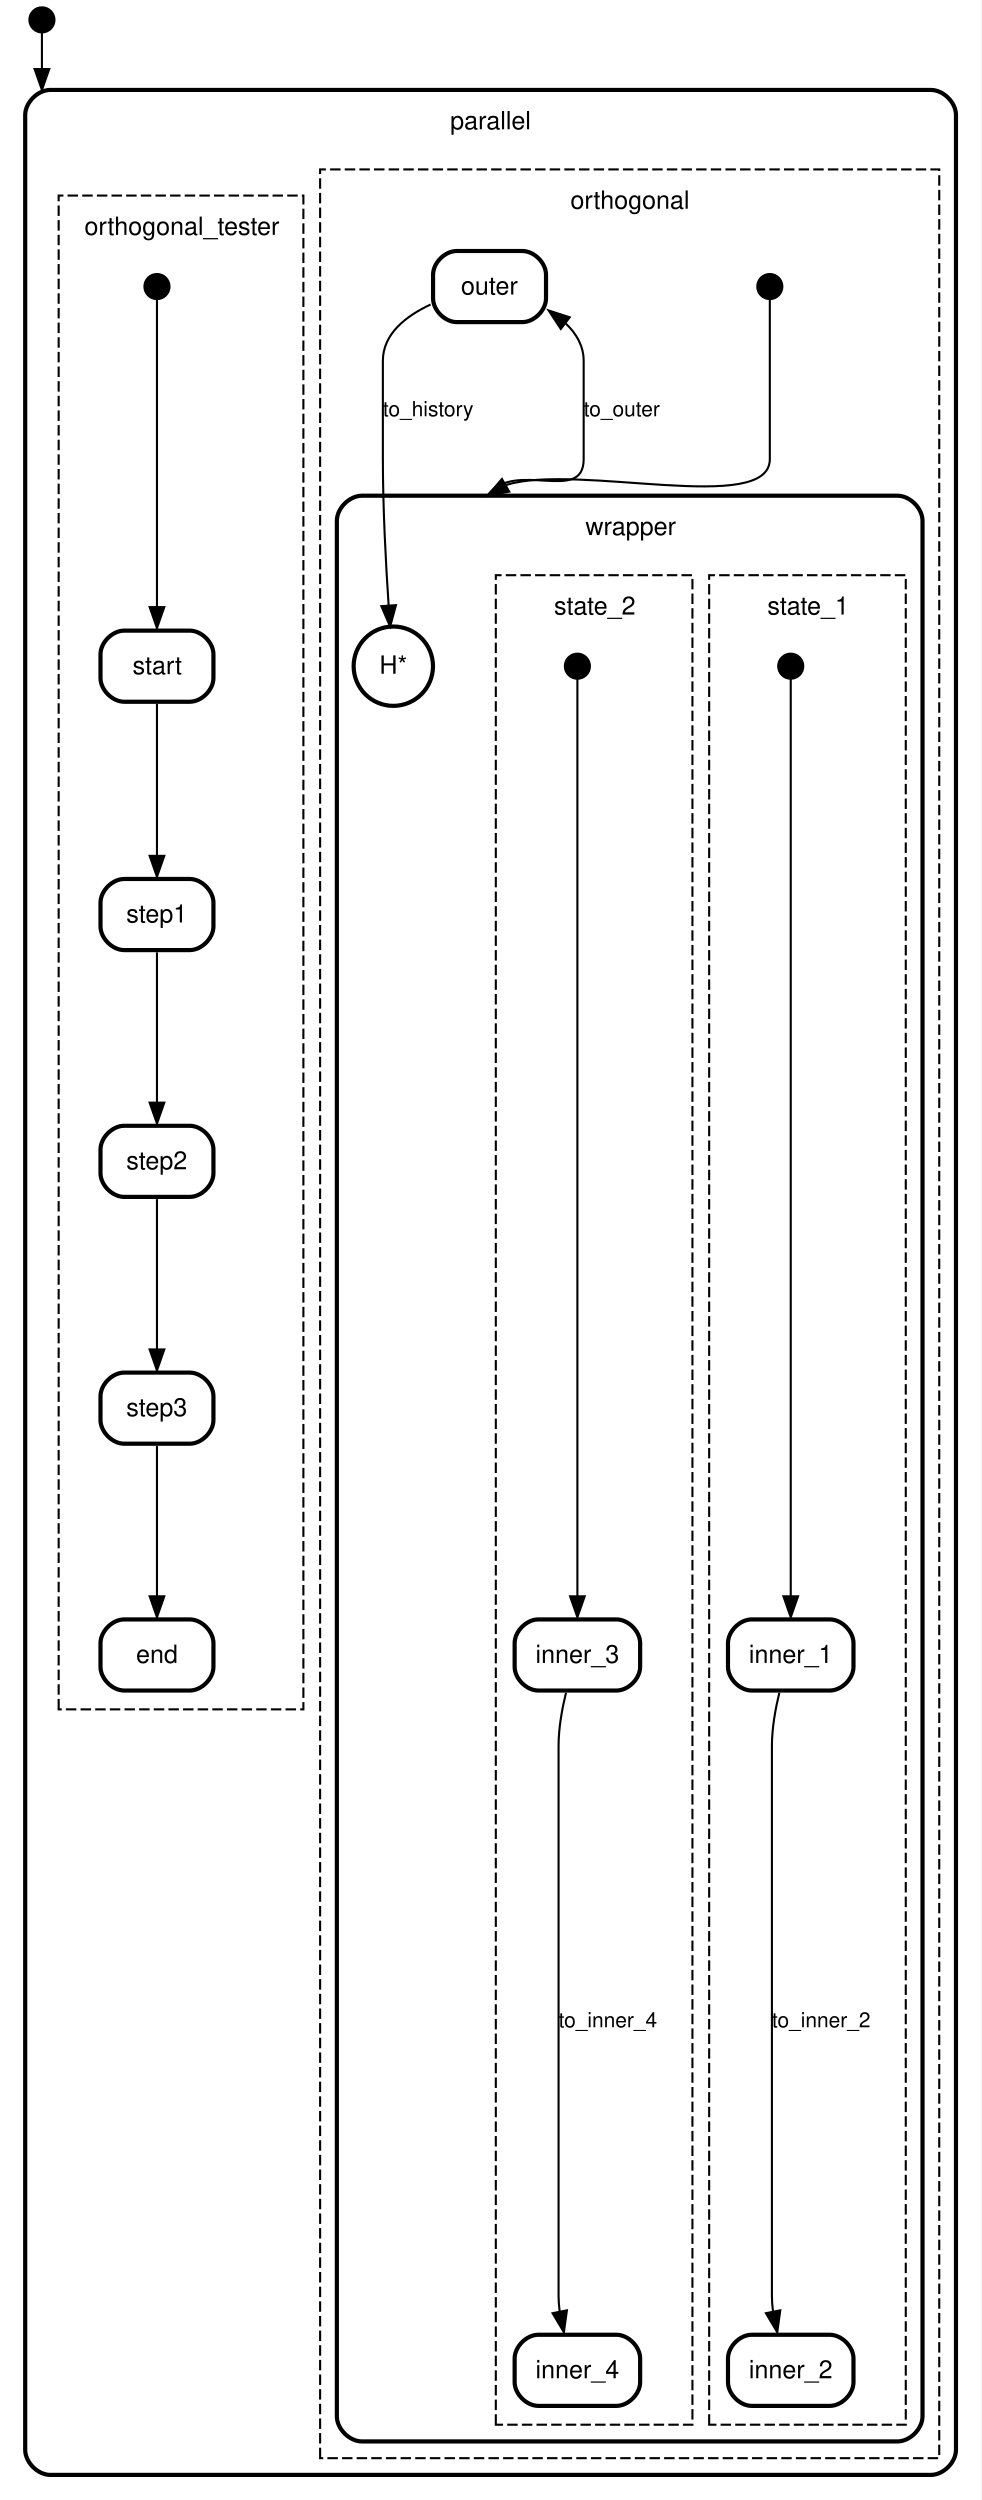
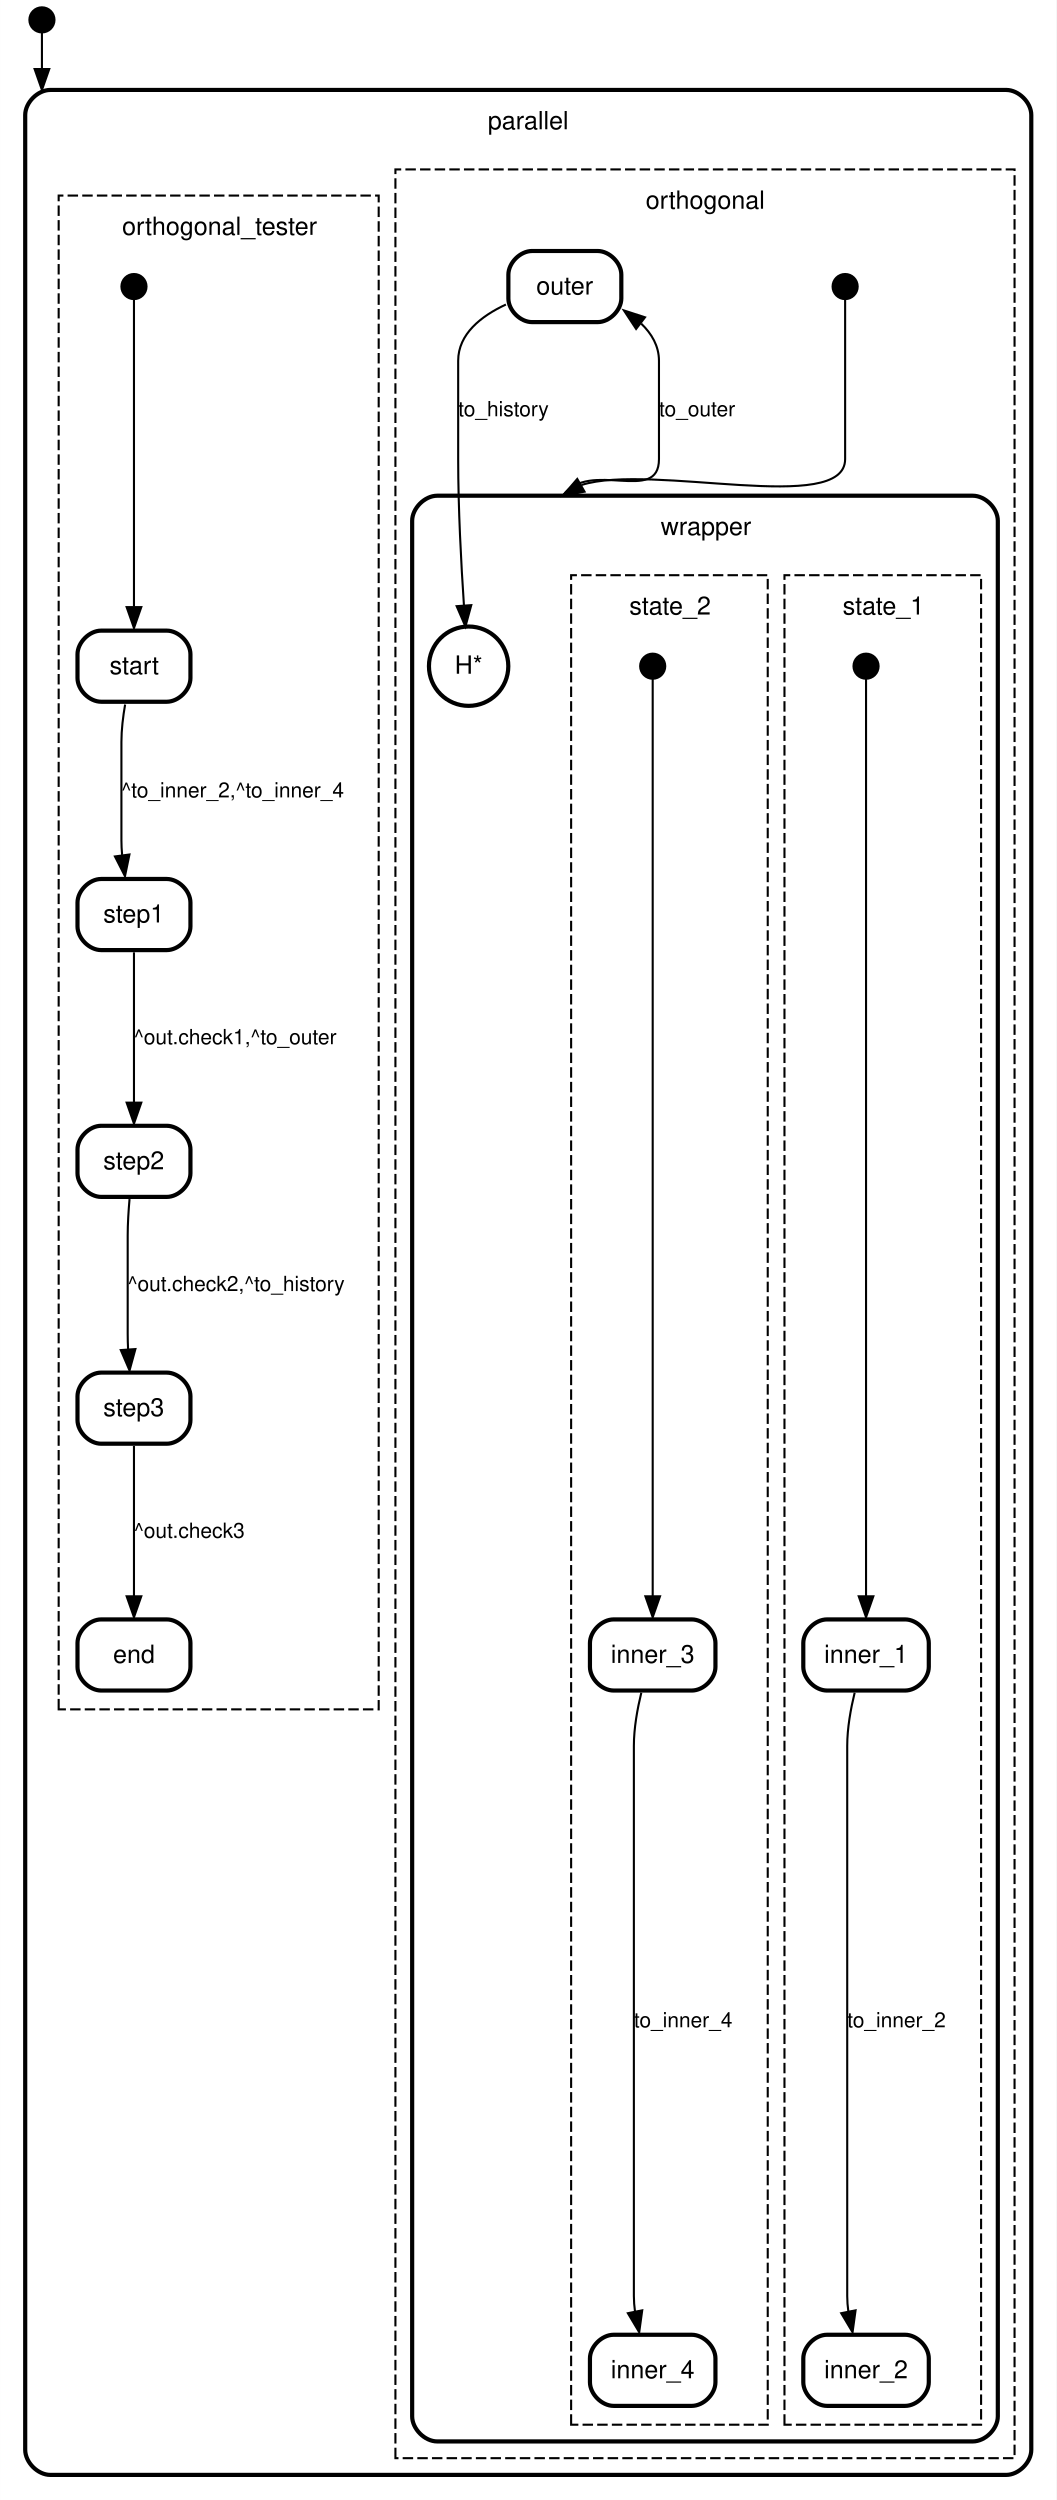
- <svg xmlns="http://www.w3.org/2000/svg" width="469pt" height="1195pt" viewBox="0.00 0.00 469.00 1195.23">
+ <svg xmlns="http://www.w3.org/2000/svg" width="505pt" height="1195pt" viewBox="0.00 0.00 505.00 1195.23">
  <g id="graph0" class="graph" transform="scale(1 1) rotate(0) translate(4 1191.233)">
-     <polygon fill="#ffffff" stroke="transparent" points="-4,4 -4,-1191.233 465,-1191.233 465,4 -4,4" />
+     <polygon fill="#ffffff" stroke="transparent" points="-4,4 -4,-1191.233 501,-1191.233 501,4 -4,4" />
    <g id="clust1" class="cluster">
-       <path fill="none" stroke="#000000" stroke-width="2" d="M20,-8C20,-8 441,-8 441,-8 447,-8 453,-14 453,-20 453,-20 453,-1136.233 453,-1136.233 453,-1142.233 447,-1148.233 441,-1148.233 441,-1148.233 20,-1148.233 20,-1148.233 14,-1148.233 8,-1142.233 8,-1136.233 8,-1136.233 8,-20 8,-20 8,-14 14,-8 20,-8" />
-       <text text-anchor="start" x="211.167" y="-1129.433" font-family="Helvetica,sans-Serif" font-size="12.00" fill="#000000">parallel</text>
+       <path fill="none" stroke="#000000" stroke-width="2" d="M20,-8C20,-8 477,-8 477,-8 483,-8 489,-14 489,-20 489,-20 489,-1136.233 489,-1136.233 489,-1142.233 483,-1148.233 477,-1148.233 477,-1148.233 20,-1148.233 20,-1148.233 14,-1148.233 8,-1142.233 8,-1136.233 8,-1136.233 8,-20 8,-20 8,-14 14,-8 20,-8" />
+       <text text-anchor="start" x="229.167" y="-1129.433" font-family="Helvetica,sans-Serif" font-size="12.00" fill="#000000">parallel</text>
    </g>
    <g id="clust2" class="cluster">
-       <polygon fill="none" stroke="#000000" stroke-dasharray="5,2" points="149,-16 149,-1110.233 445,-1110.233 445,-16 149,-16" />
-       <text text-anchor="start" x="268.656" y="-1091.433" font-family="Helvetica,sans-Serif" font-size="12.00" fill="#000000">orthogonal</text>
+       <polygon fill="none" stroke="#000000" stroke-dasharray="5,2" points="185,-16 185,-1110.233 481,-1110.233 481,-16 185,-16" />
+       <text text-anchor="start" x="304.656" y="-1091.433" font-family="Helvetica,sans-Serif" font-size="12.00" fill="#000000">orthogonal</text>
    </g>
    <g id="clust3" class="cluster">
-       <path fill="none" stroke="#000000" stroke-width="2" d="M169,-24C169,-24 425,-24 425,-24 431,-24 437,-30 437,-36 437,-36 437,-942.233 437,-942.233 437,-948.233 431,-954.233 425,-954.233 425,-954.233 169,-954.233 169,-954.233 163,-954.233 157,-948.233 157,-942.233 157,-942.233 157,-36 157,-36 157,-30 163,-24 169,-24" />
-       <text text-anchor="start" x="275.832" y="-935.433" font-family="Helvetica,sans-Serif" font-size="12.00" fill="#000000">wrapper</text>
+       <path fill="none" stroke="#000000" stroke-width="2" d="M205,-24C205,-24 461,-24 461,-24 467,-24 473,-30 473,-36 473,-36 473,-942.233 473,-942.233 473,-948.233 467,-954.233 461,-954.233 461,-954.233 205,-954.233 205,-954.233 199,-954.233 193,-948.233 193,-942.233 193,-942.233 193,-36 193,-36 193,-30 199,-24 205,-24" />
+       <text text-anchor="start" x="311.832" y="-935.433" font-family="Helvetica,sans-Serif" font-size="12.00" fill="#000000">wrapper</text>
    </g>
    <g id="clust4" class="cluster">
-       <polygon fill="none" stroke="#000000" stroke-dasharray="5,2" points="335,-32 335,-916.233 429,-916.233 429,-32 335,-32" />
-       <text text-anchor="start" x="362.824" y="-897.433" font-family="Helvetica,sans-Serif" font-size="12.00" fill="#000000">state_1</text>
+       <polygon fill="none" stroke="#000000" stroke-dasharray="5,2" points="371,-32 371,-916.233 465,-916.233 465,-32 371,-32" />
+       <text text-anchor="start" x="398.824" y="-897.433" font-family="Helvetica,sans-Serif" font-size="12.00" fill="#000000">state_1</text>
    </g>
    <g id="clust5" class="cluster">
-       <polygon fill="none" stroke="#000000" stroke-dasharray="5,2" points="233,-32 233,-916.233 327,-916.233 327,-32 233,-32" />
-       <text text-anchor="start" x="260.824" y="-897.433" font-family="Helvetica,sans-Serif" font-size="12.00" fill="#000000">state_2</text>
+       <polygon fill="none" stroke="#000000" stroke-dasharray="5,2" points="269,-32 269,-916.233 363,-916.233 363,-32 269,-32" />
+       <text text-anchor="start" x="296.824" y="-897.433" font-family="Helvetica,sans-Serif" font-size="12.00" fill="#000000">state_2</text>
    </g>
    <g id="clust6" class="cluster">
-       <polygon fill="none" stroke="#000000" stroke-dasharray="5,2" points="24,-374 24,-1097.733 141,-1097.733 141,-374 24,-374" />
-       <text text-anchor="start" x="36.318" y="-1078.933" font-family="Helvetica,sans-Serif" font-size="12.00" fill="#000000">orthogonal_tester</text>
+       <polygon fill="none" stroke="#000000" stroke-dasharray="5,2" points="24,-374 24,-1097.733 177,-1097.733 177,-374 24,-374" />
+       <text text-anchor="start" x="54.318" y="-1078.933" font-family="Helvetica,sans-Serif" font-size="12.00" fill="#000000">orthogonal_tester</text>
    </g>
    <g id="node1" class="node">
      <ellipse fill="#000000" stroke="#000000" stroke-width="2" cx="16" cy="-1181.733" rx="5.5" ry="5.5" />
    </g>
    <g id="edge1" class="edge">
      <path fill="none" stroke="#000000" d="M16,-1175.923C16,-1171.847 16,-1165.854 16,-1158.679" />
      <polygon fill="#000000" stroke="#000000" points="19.5,-1158.231 16,-1148.231 12.5,-1158.231 19.5,-1158.231" />
      <text text-anchor="middle" x="17.39" y="-1159.233" font-family="Helvetica,sans-Serif" font-size="10.00" fill="#000000"> </text>
    </g>
    <g id="node4" class="node">
-       <ellipse fill="#000000" stroke="#000000" stroke-width="2" cx="364" cy="-1054.233" rx="5.5" ry="5.5" />
+       <ellipse fill="#000000" stroke="#000000" stroke-width="2" cx="400" cy="-1054.233" rx="5.5" ry="5.5" />
    </g>
    <g id="edge2" class="edge">
-       <path fill="none" stroke="#000000" d="M364,-1048.699C364,-1041.715 364,-1029.333 364,-1018.733 364,-1018.733 364,-1018.733 364,-971.733 364,-944.554 271.593,-970.028 237.941,-959.363" />
-       <polygon fill="#000000" stroke="#000000" points="239.416,-956.174 229,-954.233 235.932,-962.245 239.416,-956.174" />
-       <text text-anchor="middle" x="365.389" y="-992.233" font-family="Helvetica,sans-Serif" font-size="10.00" fill="#000000"> </text>
+       <path fill="none" stroke="#000000" d="M400,-1048.699C400,-1041.715 400,-1029.333 400,-1018.733 400,-1018.733 400,-1018.733 400,-971.733 400,-944.554 307.593,-970.028 273.941,-959.363" />
+       <polygon fill="#000000" stroke="#000000" points="275.416,-956.174 265,-954.233 271.932,-962.245 275.416,-956.174" />
+       <text text-anchor="middle" x="401.389" y="-992.233" font-family="Helvetica,sans-Serif" font-size="10.00" fill="#000000"> </text>
    </g>
    <g id="node5" class="node">
-       <polygon fill="transparent" stroke="transparent" stroke-width="2" points="258,-1072.233 202,-1072.233 202,-1036.233 258,-1036.233 258,-1072.233" />
-       <text text-anchor="start" x="216.329" y="-1050.433" font-family="Helvetica,sans-Serif" font-size="12.00" fill="#000000">outer</text>
-       <path fill="none" stroke="#000000" stroke-width="2" d="M214.333,-1037.233C214.333,-1037.233 245.667,-1037.233 245.667,-1037.233 251.333,-1037.233 257,-1042.899 257,-1048.566 257,-1048.566 257,-1059.899 257,-1059.899 257,-1065.566 251.333,-1071.233 245.667,-1071.233 245.667,-1071.233 214.333,-1071.233 214.333,-1071.233 208.667,-1071.233 203,-1065.566 203,-1059.899 203,-1059.899 203,-1048.566 203,-1048.566 203,-1042.899 208.667,-1037.233 214.333,-1037.233" />
+       <polygon fill="transparent" stroke="transparent" stroke-width="2" points="294,-1072.233 238,-1072.233 238,-1036.233 294,-1036.233 294,-1072.233" />
+       <text text-anchor="start" x="252.329" y="-1050.433" font-family="Helvetica,sans-Serif" font-size="12.00" fill="#000000">outer</text>
+       <path fill="none" stroke="#000000" stroke-width="2" d="M250.333,-1037.233C250.333,-1037.233 281.667,-1037.233 281.667,-1037.233 287.333,-1037.233 293,-1042.899 293,-1048.566 293,-1048.566 293,-1059.899 293,-1059.899 293,-1065.566 287.333,-1071.233 281.667,-1071.233 281.667,-1071.233 250.333,-1071.233 250.333,-1071.233 244.667,-1071.233 239,-1065.566 239,-1059.899 239,-1059.899 239,-1048.566 239,-1048.566 239,-1042.899 244.667,-1037.233 250.333,-1037.233" />
    </g>
    <g id="node7" class="node">
-       <ellipse fill="transparent" stroke="#000000" stroke-width="2" cx="184" cy="-872.733" rx="18.968" ry="18.968" />
-       <text text-anchor="middle" x="184" y="-869.133" font-family="Helvetica,sans-Serif" font-size="12.00" fill="#000000">H*</text>
+       <ellipse fill="transparent" stroke="#000000" stroke-width="2" cx="220" cy="-872.733" rx="18.968" ry="18.968" />
+       <text text-anchor="middle" x="220" y="-869.133" font-family="Helvetica,sans-Serif" font-size="12.00" fill="#000000">H*</text>
    </g>
    <g id="edge8" class="edge">
-       <path fill="none" stroke="#000000" d="M201.815,-1045.644C190.02,-1040.144 179,-1031.571 179,-1018.733 179,-1018.733 179,-1018.733 179,-971.733 179,-948.21 180.425,-921.583 181.754,-901.872" />
-       <polygon fill="#000000" stroke="#000000" points="185.259,-901.919 182.473,-891.697 178.277,-901.426 185.259,-901.919" />
-       <text text-anchor="start" x="179" y="-992.233" font-family="Helvetica,sans-Serif" font-size="10.00" fill="#000000">to_history   </text>
+       <path fill="none" stroke="#000000" d="M237.815,-1045.644C226.02,-1040.144 215,-1031.571 215,-1018.733 215,-1018.733 215,-1018.733 215,-971.733 215,-948.21 216.425,-921.583 217.754,-901.872" />
+       <polygon fill="#000000" stroke="#000000" points="221.259,-901.919 218.473,-891.697 214.277,-901.426 221.259,-901.919" />
+       <text text-anchor="start" x="215" y="-992.233" font-family="Helvetica,sans-Serif" font-size="10.00" fill="#000000">to_history   </text>
    </g>
    <g id="edge7" class="edge">
-       <path fill="none" stroke="#000000" d="M229,-954.233C241.854,-971.931 275,-949.859 275,-971.733 275,-1018.733 275,-1018.733 275,-1018.733 275,-1025.82 271.517,-1031.711 266.49,-1036.523" />
-       <polygon fill="#000000" stroke="#000000" points="264.07,-1033.967 258.244,-1042.816 268.317,-1039.532 264.07,-1033.967" />
-       <text text-anchor="start" x="275" y="-992.233" font-family="Helvetica,sans-Serif" font-size="10.00" fill="#000000">to_outer   </text>
+       <path fill="none" stroke="#000000" d="M265,-954.233C277.854,-971.931 311,-949.859 311,-971.733 311,-1018.733 311,-1018.733 311,-1018.733 311,-1025.82 307.517,-1031.711 302.49,-1036.523" />
+       <polygon fill="#000000" stroke="#000000" points="300.07,-1033.967 294.244,-1042.816 304.317,-1039.532 300.07,-1033.967" />
+       <text text-anchor="start" x="311" y="-992.233" font-family="Helvetica,sans-Serif" font-size="10.00" fill="#000000">to_outer   </text>
    </g>
    <g id="node9" class="node">
-       <ellipse fill="#000000" stroke="#000000" stroke-width="2" cx="374" cy="-872.733" rx="5.5" ry="5.5" />
+       <ellipse fill="#000000" stroke="#000000" stroke-width="2" cx="410" cy="-872.733" rx="5.5" ry="5.5" />
    </g>
    <g id="node10" class="node">
-       <polygon fill="transparent" stroke="transparent" stroke-width="2" points="405,-418 343,-418 343,-382 405,-382 405,-418" />
-       <text text-anchor="start" x="353.994" y="-396.2" font-family="Helvetica,sans-Serif" font-size="12.00" fill="#000000">inner_1</text>
-       <path fill="none" stroke="#000000" stroke-width="2" d="M355.333,-383C355.333,-383 392.667,-383 392.667,-383 398.333,-383 404,-388.667 404,-394.333 404,-394.333 404,-405.667 404,-405.667 404,-411.333 398.333,-417 392.667,-417 392.667,-417 355.333,-417 355.333,-417 349.667,-417 344,-411.333 344,-405.667 344,-405.667 344,-394.333 344,-394.333 344,-388.667 349.667,-383 355.333,-383" />
+       <polygon fill="transparent" stroke="transparent" stroke-width="2" points="441,-418 379,-418 379,-382 441,-382 441,-418" />
+       <text text-anchor="start" x="389.994" y="-396.2" font-family="Helvetica,sans-Serif" font-size="12.00" fill="#000000">inner_1</text>
+       <path fill="none" stroke="#000000" stroke-width="2" d="M391.333,-383C391.333,-383 428.667,-383 428.667,-383 434.333,-383 440,-388.667 440,-394.333 440,-394.333 440,-405.667 440,-405.667 440,-411.333 434.333,-417 428.667,-417 428.667,-417 391.333,-417 391.333,-417 385.667,-417 380,-411.333 380,-405.667 380,-405.667 380,-394.333 380,-394.333 380,-388.667 385.667,-383 391.333,-383" />
    </g>
    <g id="edge3" class="edge">
-       <path fill="none" stroke="#000000" d="M374,-867.084C374,-859.956 374,-847.319 374,-836.5 374,-836.5 374,-836.5 374,-435.5 374,-433.108 374,-430.625 374,-428.134" />
-       <polygon fill="#000000" stroke="#000000" points="377.5,-428.06 374,-418.06 370.5,-428.06 377.5,-428.06" />
-       <text text-anchor="middle" x="375.389" y="-633" font-family="Helvetica,sans-Serif" font-size="10.00" fill="#000000"> </text>
+       <path fill="none" stroke="#000000" d="M410,-867.084C410,-859.956 410,-847.319 410,-836.5 410,-836.5 410,-836.5 410,-435.5 410,-433.108 410,-430.625 410,-428.134" />
+       <polygon fill="#000000" stroke="#000000" points="413.5,-428.06 410,-418.06 406.5,-428.06 413.5,-428.06" />
+       <text text-anchor="middle" x="411.389" y="-633" font-family="Helvetica,sans-Serif" font-size="10.00" fill="#000000"> </text>
    </g>
    <g id="node11" class="node">
-       <polygon fill="transparent" stroke="transparent" stroke-width="2" points="405,-76 343,-76 343,-40 405,-40 405,-76" />
-       <text text-anchor="start" x="353.994" y="-54.2" font-family="Helvetica,sans-Serif" font-size="12.00" fill="#000000">inner_2</text>
-       <path fill="none" stroke="#000000" stroke-width="2" d="M355.333,-41C355.333,-41 392.667,-41 392.667,-41 398.333,-41 404,-46.667 404,-52.333 404,-52.333 404,-63.667 404,-63.667 404,-69.333 398.333,-75 392.667,-75 392.667,-75 355.333,-75 355.333,-75 349.667,-75 344,-69.333 344,-63.667 344,-63.667 344,-52.333 344,-52.333 344,-46.667 349.667,-41 355.333,-41" />
+       <polygon fill="transparent" stroke="transparent" stroke-width="2" points="441,-76 379,-76 379,-40 441,-40 441,-76" />
+       <text text-anchor="start" x="389.994" y="-54.2" font-family="Helvetica,sans-Serif" font-size="12.00" fill="#000000">inner_2</text>
+       <path fill="none" stroke="#000000" stroke-width="2" d="M391.333,-41C391.333,-41 428.667,-41 428.667,-41 434.333,-41 440,-46.667 440,-52.333 440,-52.333 440,-63.667 440,-63.667 440,-69.333 434.333,-75 428.667,-75 428.667,-75 391.333,-75 391.333,-75 385.667,-75 380,-69.333 380,-63.667 380,-63.667 380,-52.333 380,-52.333 380,-46.667 385.667,-41 391.333,-41" />
    </g>
    <g id="edge4" class="edge">
-       <path fill="none" stroke="#000000" d="M368.557,-381.97C366.662,-374.208 365,-364.983 365,-356.5 365,-356.5 365,-356.5 365,-93.5 365,-91.086 365.198,-88.607 365.535,-86.135" />
-       <polygon fill="#000000" stroke="#000000" points="368.992,-86.701 367.555,-76.204 362.132,-85.306 368.992,-86.701" />
-       <text text-anchor="start" x="365" y="-222" font-family="Helvetica,sans-Serif" font-size="10.00" fill="#000000">to_inner_2   </text>
+       <path fill="none" stroke="#000000" d="M404.557,-381.97C402.662,-374.208 401,-364.983 401,-356.5 401,-356.5 401,-356.5 401,-93.5 401,-91.086 401.198,-88.607 401.535,-86.135" />
+       <polygon fill="#000000" stroke="#000000" points="404.992,-86.701 403.555,-76.204 398.132,-85.306 404.992,-86.701" />
+       <text text-anchor="start" x="401" y="-222" font-family="Helvetica,sans-Serif" font-size="10.00" fill="#000000">to_inner_2   </text>
    </g>
    <g id="node13" class="node">
-       <ellipse fill="#000000" stroke="#000000" stroke-width="2" cx="272" cy="-872.733" rx="5.5" ry="5.5" />
+       <ellipse fill="#000000" stroke="#000000" stroke-width="2" cx="308" cy="-872.733" rx="5.5" ry="5.5" />
    </g>
    <g id="node14" class="node">
-       <polygon fill="transparent" stroke="transparent" stroke-width="2" points="303,-418 241,-418 241,-382 303,-382 303,-418" />
-       <text text-anchor="start" x="251.994" y="-396.2" font-family="Helvetica,sans-Serif" font-size="12.00" fill="#000000">inner_3</text>
-       <path fill="none" stroke="#000000" stroke-width="2" d="M253.333,-383C253.333,-383 290.667,-383 290.667,-383 296.333,-383 302,-388.667 302,-394.333 302,-394.333 302,-405.667 302,-405.667 302,-411.333 296.333,-417 290.667,-417 290.667,-417 253.333,-417 253.333,-417 247.667,-417 242,-411.333 242,-405.667 242,-405.667 242,-394.333 242,-394.333 242,-388.667 247.667,-383 253.333,-383" />
+       <polygon fill="transparent" stroke="transparent" stroke-width="2" points="339,-418 277,-418 277,-382 339,-382 339,-418" />
+       <text text-anchor="start" x="287.994" y="-396.2" font-family="Helvetica,sans-Serif" font-size="12.00" fill="#000000">inner_3</text>
+       <path fill="none" stroke="#000000" stroke-width="2" d="M289.333,-383C289.333,-383 326.667,-383 326.667,-383 332.333,-383 338,-388.667 338,-394.333 338,-394.333 338,-405.667 338,-405.667 338,-411.333 332.333,-417 326.667,-417 326.667,-417 289.333,-417 289.333,-417 283.667,-417 278,-411.333 278,-405.667 278,-405.667 278,-394.333 278,-394.333 278,-388.667 283.667,-383 289.333,-383" />
    </g>
    <g id="edge5" class="edge">
-       <path fill="none" stroke="#000000" d="M272,-867.084C272,-859.956 272,-847.319 272,-836.5 272,-836.5 272,-836.5 272,-435.5 272,-433.108 272,-430.625 272,-428.134" />
-       <polygon fill="#000000" stroke="#000000" points="275.5,-428.06 272,-418.06 268.5,-428.06 275.5,-428.06" />
-       <text text-anchor="middle" x="273.389" y="-633" font-family="Helvetica,sans-Serif" font-size="10.00" fill="#000000"> </text>
+       <path fill="none" stroke="#000000" d="M308,-867.084C308,-859.956 308,-847.319 308,-836.5 308,-836.5 308,-836.5 308,-435.5 308,-433.108 308,-430.625 308,-428.134" />
+       <polygon fill="#000000" stroke="#000000" points="311.5,-428.06 308,-418.06 304.5,-428.06 311.5,-428.06" />
+       <text text-anchor="middle" x="309.389" y="-633" font-family="Helvetica,sans-Serif" font-size="10.00" fill="#000000"> </text>
    </g>
    <g id="node15" class="node">
-       <polygon fill="transparent" stroke="transparent" stroke-width="2" points="303,-76 241,-76 241,-40 303,-40 303,-76" />
-       <text text-anchor="start" x="251.994" y="-54.2" font-family="Helvetica,sans-Serif" font-size="12.00" fill="#000000">inner_4</text>
-       <path fill="none" stroke="#000000" stroke-width="2" d="M253.333,-41C253.333,-41 290.667,-41 290.667,-41 296.333,-41 302,-46.667 302,-52.333 302,-52.333 302,-63.667 302,-63.667 302,-69.333 296.333,-75 290.667,-75 290.667,-75 253.333,-75 253.333,-75 247.667,-75 242,-69.333 242,-63.667 242,-63.667 242,-52.333 242,-52.333 242,-46.667 247.667,-41 253.333,-41" />
+       <polygon fill="transparent" stroke="transparent" stroke-width="2" points="339,-76 277,-76 277,-40 339,-40 339,-76" />
+       <text text-anchor="start" x="287.994" y="-54.2" font-family="Helvetica,sans-Serif" font-size="12.00" fill="#000000">inner_4</text>
+       <path fill="none" stroke="#000000" stroke-width="2" d="M289.333,-41C289.333,-41 326.667,-41 326.667,-41 332.333,-41 338,-46.667 338,-52.333 338,-52.333 338,-63.667 338,-63.667 338,-69.333 332.333,-75 326.667,-75 326.667,-75 289.333,-75 289.333,-75 283.667,-75 278,-69.333 278,-63.667 278,-63.667 278,-52.333 278,-52.333 278,-46.667 283.667,-41 289.333,-41" />
    </g>
    <g id="edge6" class="edge">
-       <path fill="none" stroke="#000000" d="M266.557,-381.97C264.662,-374.208 263,-364.983 263,-356.5 263,-356.5 263,-356.5 263,-93.5 263,-91.086 263.198,-88.607 263.535,-86.135" />
-       <polygon fill="#000000" stroke="#000000" points="266.992,-86.701 265.555,-76.204 260.132,-85.306 266.992,-86.701" />
-       <text text-anchor="start" x="263" y="-222" font-family="Helvetica,sans-Serif" font-size="10.00" fill="#000000">to_inner_4   </text>
+       <path fill="none" stroke="#000000" d="M302.557,-381.97C300.662,-374.208 299,-364.983 299,-356.5 299,-356.5 299,-356.5 299,-93.5 299,-91.086 299.198,-88.607 299.535,-86.135" />
+       <polygon fill="#000000" stroke="#000000" points="302.992,-86.701 301.555,-76.204 296.132,-85.306 302.992,-86.701" />
+       <text text-anchor="start" x="299" y="-222" font-family="Helvetica,sans-Serif" font-size="10.00" fill="#000000">to_inner_4   </text>
    </g>
    <g id="node17" class="node">
-       <ellipse fill="#000000" stroke="#000000" stroke-width="2" cx="71" cy="-1054.233" rx="5.5" ry="5.5" />
+       <ellipse fill="#000000" stroke="#000000" stroke-width="2" cx="60" cy="-1054.233" rx="5.5" ry="5.5" />
    </g>
    <g id="node18" class="node">
-       <polygon fill="transparent" stroke="transparent" stroke-width="2" points="99,-890.733 43,-890.733 43,-854.733 99,-854.733 99,-890.733" />
-       <text text-anchor="start" x="59.332" y="-868.933" font-family="Helvetica,sans-Serif" font-size="12.00" fill="#000000">start</text>
-       <path fill="none" stroke="#000000" stroke-width="2" d="M55.333,-855.733C55.333,-855.733 86.667,-855.733 86.667,-855.733 92.333,-855.733 98,-861.399 98,-867.066 98,-867.066 98,-878.399 98,-878.399 98,-884.066 92.333,-889.733 86.667,-889.733 86.667,-889.733 55.333,-889.733 55.333,-889.733 49.667,-889.733 44,-884.066 44,-878.399 44,-878.399 44,-867.066 44,-867.066 44,-861.399 49.667,-855.733 55.333,-855.733" />
+       <polygon fill="transparent" stroke="transparent" stroke-width="2" points="88,-890.733 32,-890.733 32,-854.733 88,-854.733 88,-890.733" />
+       <text text-anchor="start" x="48.332" y="-868.933" font-family="Helvetica,sans-Serif" font-size="12.00" fill="#000000">start</text>
+       <path fill="none" stroke="#000000" stroke-width="2" d="M44.333,-855.733C44.333,-855.733 75.667,-855.733 75.667,-855.733 81.333,-855.733 87,-861.399 87,-867.066 87,-867.066 87,-878.399 87,-878.399 87,-884.066 81.333,-889.733 75.667,-889.733 75.667,-889.733 44.333,-889.733 44.333,-889.733 38.667,-889.733 33,-884.066 33,-878.399 33,-878.399 33,-867.066 33,-867.066 33,-861.399 38.667,-855.733 44.333,-855.733" />
    </g>
    <g id="edge9" class="edge">
-       <path fill="none" stroke="#000000" d="M71,-1048.699C71,-1041.715 71,-1029.333 71,-1018.733 71,-1018.733 71,-1018.733 71,-971.733 71,-947.95 71,-920.952 71,-901.165" />
-       <polygon fill="#000000" stroke="#000000" points="74.5,-900.979 71,-890.979 67.5,-900.979 74.5,-900.979" />
-       <text text-anchor="middle" x="72.389" y="-992.233" font-family="Helvetica,sans-Serif" font-size="10.00" fill="#000000"> </text>
+       <path fill="none" stroke="#000000" d="M60,-1048.699C60,-1041.715 60,-1029.333 60,-1018.733 60,-1018.733 60,-1018.733 60,-971.733 60,-947.95 60,-920.952 60,-901.165" />
+       <polygon fill="#000000" stroke="#000000" points="63.5,-900.979 60,-890.979 56.5,-900.979 63.5,-900.979" />
+       <text text-anchor="middle" x="61.389" y="-992.233" font-family="Helvetica,sans-Serif" font-size="10.00" fill="#000000"> </text>
    </g>
    <g id="node19" class="node">
-       <polygon fill="transparent" stroke="transparent" stroke-width="2" points="99,-772 43,-772 43,-736 99,-736 99,-772" />
-       <text text-anchor="start" x="56.326" y="-750.2" font-family="Helvetica,sans-Serif" font-size="12.00" fill="#000000">step1</text>
-       <path fill="none" stroke="#000000" stroke-width="2" d="M55.333,-737C55.333,-737 86.667,-737 86.667,-737 92.333,-737 98,-742.667 98,-748.333 98,-748.333 98,-759.667 98,-759.667 98,-765.333 92.333,-771 86.667,-771 86.667,-771 55.333,-771 55.333,-771 49.667,-771 44,-765.333 44,-759.667 44,-759.667 44,-748.333 44,-748.333 44,-742.667 49.667,-737 55.333,-737" />
+       <polygon fill="transparent" stroke="transparent" stroke-width="2" points="88,-772 32,-772 32,-736 88,-736 88,-772" />
+       <text text-anchor="start" x="45.326" y="-750.2" font-family="Helvetica,sans-Serif" font-size="12.00" fill="#000000">step1</text>
+       <path fill="none" stroke="#000000" stroke-width="2" d="M44.333,-737C44.333,-737 75.667,-737 75.667,-737 81.333,-737 87,-742.667 87,-748.333 87,-748.333 87,-759.667 87,-759.667 87,-765.333 81.333,-771 75.667,-771 75.667,-771 44.333,-771 44.333,-771 38.667,-771 33,-765.333 33,-759.667 33,-759.667 33,-748.333 33,-748.333 33,-742.667 38.667,-737 44.333,-737" />
    </g>
    <g id="edge10" class="edge">
-       <path fill="none" stroke="#000000" d="M71,-854.672C71,-848.869 71,-842.413 71,-836.5 71,-836.5 71,-836.5 71,-789.5 71,-787.108 71,-784.625 71,-782.134" />
-       <polygon fill="#000000" stroke="#000000" points="74.5,-782.06 71,-772.06 67.5,-782.06 74.5,-782.06" />
-       <text text-anchor="middle" x="72.389" y="-810" font-family="Helvetica,sans-Serif" font-size="10.00" fill="#000000"> </text>
+       <path fill="none" stroke="#000000" d="M55.768,-854.397C54.775,-848.695 54,-842.366 54,-836.5 54,-836.5 54,-836.5 54,-789.5 54,-787.215 54.122,-784.858 54.332,-782.497" />
+       <polygon fill="#000000" stroke="#000000" points="57.836,-782.704 55.703,-772.326 50.899,-781.769 57.836,-782.704" />
+       <text text-anchor="start" x="54" y="-810" font-family="Helvetica,sans-Serif" font-size="10.00" fill="#000000">^to_inner_2,^to_inner_4   </text>
    </g>
    <g id="node20" class="node">
-       <polygon fill="transparent" stroke="transparent" stroke-width="2" points="99,-654 43,-654 43,-618 99,-618 99,-654" />
-       <text text-anchor="start" x="56.326" y="-632.2" font-family="Helvetica,sans-Serif" font-size="12.00" fill="#000000">step2</text>
-       <path fill="none" stroke="#000000" stroke-width="2" d="M55.333,-619C55.333,-619 86.667,-619 86.667,-619 92.333,-619 98,-624.667 98,-630.333 98,-630.333 98,-641.667 98,-641.667 98,-647.333 92.333,-653 86.667,-653 86.667,-653 55.333,-653 55.333,-653 49.667,-653 44,-647.333 44,-641.667 44,-641.667 44,-630.333 44,-630.333 44,-624.667 49.667,-619 55.333,-619" />
+       <polygon fill="transparent" stroke="transparent" stroke-width="2" points="88,-654 32,-654 32,-618 88,-618 88,-654" />
+       <text text-anchor="start" x="45.326" y="-632.2" font-family="Helvetica,sans-Serif" font-size="12.00" fill="#000000">step2</text>
+       <path fill="none" stroke="#000000" stroke-width="2" d="M44.333,-619C44.333,-619 75.667,-619 75.667,-619 81.333,-619 87,-624.667 87,-630.333 87,-630.333 87,-641.667 87,-641.667 87,-647.333 81.333,-653 75.667,-653 75.667,-653 44.333,-653 44.333,-653 38.667,-653 33,-647.333 33,-641.667 33,-641.667 33,-630.333 33,-630.333 33,-624.667 38.667,-619 44.333,-619" />
    </g>
    <g id="edge11" class="edge">
-       <path fill="none" stroke="#000000" d="M71,-735.94C71,-730.35 71,-724.17 71,-718.5 71,-718.5 71,-718.5 71,-671.5 71,-669.108 71,-666.625 71,-664.134" />
-       <polygon fill="#000000" stroke="#000000" points="74.5,-664.06 71,-654.06 67.5,-664.06 74.5,-664.06" />
-       <text text-anchor="middle" x="72.389" y="-692" font-family="Helvetica,sans-Serif" font-size="10.00" fill="#000000"> </text>
+       <path fill="none" stroke="#000000" d="M60,-735.94C60,-730.35 60,-724.17 60,-718.5 60,-718.5 60,-718.5 60,-671.5 60,-669.108 60,-666.625 60,-664.134" />
+       <polygon fill="#000000" stroke="#000000" points="63.5,-664.06 60,-654.06 56.5,-664.06 63.5,-664.06" />
+       <text text-anchor="start" x="60" y="-692" font-family="Helvetica,sans-Serif" font-size="10.00" fill="#000000">^out.check1,^to_outer   </text>
    </g>
    <g id="node21" class="node">
-       <polygon fill="transparent" stroke="transparent" stroke-width="2" points="99,-536 43,-536 43,-500 99,-500 99,-536" />
-       <text text-anchor="start" x="56.326" y="-514.2" font-family="Helvetica,sans-Serif" font-size="12.00" fill="#000000">step3</text>
-       <path fill="none" stroke="#000000" stroke-width="2" d="M55.333,-501C55.333,-501 86.667,-501 86.667,-501 92.333,-501 98,-506.667 98,-512.333 98,-512.333 98,-523.667 98,-523.667 98,-529.333 92.333,-535 86.667,-535 86.667,-535 55.333,-535 55.333,-535 49.667,-535 44,-529.333 44,-523.667 44,-523.667 44,-512.333 44,-512.333 44,-506.667 49.667,-501 55.333,-501" />
+       <polygon fill="transparent" stroke="transparent" stroke-width="2" points="88,-536 32,-536 32,-500 88,-500 88,-536" />
+       <text text-anchor="start" x="45.326" y="-514.2" font-family="Helvetica,sans-Serif" font-size="12.00" fill="#000000">step3</text>
+       <path fill="none" stroke="#000000" stroke-width="2" d="M44.333,-501C44.333,-501 75.667,-501 75.667,-501 81.333,-501 87,-506.667 87,-512.333 87,-512.333 87,-523.667 87,-523.667 87,-529.333 81.333,-535 75.667,-535 75.667,-535 44.333,-535 44.333,-535 38.667,-535 33,-529.333 33,-523.667 33,-523.667 33,-512.333 33,-512.333 33,-506.667 38.667,-501 44.333,-501" />
    </g>
    <g id="edge12" class="edge">
-       <path fill="none" stroke="#000000" d="M71,-617.94C71,-612.35 71,-606.17 71,-600.5 71,-600.5 71,-600.5 71,-553.5 71,-551.108 71,-548.625 71,-546.134" />
-       <polygon fill="#000000" stroke="#000000" points="74.5,-546.06 71,-536.06 67.5,-546.06 74.5,-546.06" />
-       <text text-anchor="middle" x="72.389" y="-574" font-family="Helvetica,sans-Serif" font-size="10.00" fill="#000000"> </text>
+       <path fill="none" stroke="#000000" d="M57.884,-617.965C57.388,-612.376 57,-606.19 57,-600.5 57,-600.5 57,-600.5 57,-553.5 57,-551.099 57.069,-548.611 57.186,-546.116" />
+       <polygon fill="#000000" stroke="#000000" points="60.685,-546.253 57.884,-536.035 53.702,-545.769 60.685,-546.253" />
+       <text text-anchor="start" x="57" y="-574" font-family="Helvetica,sans-Serif" font-size="10.00" fill="#000000">^out.check2,^to_history   </text>
    </g>
    <g id="node22" class="node">
-       <polygon fill="transparent" stroke="transparent" stroke-width="2" points="99,-418 43,-418 43,-382 99,-382 99,-418" />
-       <text text-anchor="start" x="60.994" y="-396.2" font-family="Helvetica,sans-Serif" font-size="12.00" fill="#000000">end</text>
-       <path fill="none" stroke="#000000" stroke-width="2" d="M55.333,-383C55.333,-383 86.667,-383 86.667,-383 92.333,-383 98,-388.667 98,-394.333 98,-394.333 98,-405.667 98,-405.667 98,-411.333 92.333,-417 86.667,-417 86.667,-417 55.333,-417 55.333,-417 49.667,-417 44,-411.333 44,-405.667 44,-405.667 44,-394.333 44,-394.333 44,-388.667 49.667,-383 55.333,-383" />
+       <polygon fill="transparent" stroke="transparent" stroke-width="2" points="88,-418 32,-418 32,-382 88,-382 88,-418" />
+       <text text-anchor="start" x="49.994" y="-396.2" font-family="Helvetica,sans-Serif" font-size="12.00" fill="#000000">end</text>
+       <path fill="none" stroke="#000000" stroke-width="2" d="M44.333,-383C44.333,-383 75.667,-383 75.667,-383 81.333,-383 87,-388.667 87,-394.333 87,-394.333 87,-405.667 87,-405.667 87,-411.333 81.333,-417 75.667,-417 75.667,-417 44.333,-417 44.333,-417 38.667,-417 33,-411.333 33,-405.667 33,-405.667 33,-394.333 33,-394.333 33,-388.667 38.667,-383 44.333,-383" />
    </g>
    <g id="edge13" class="edge">
-       <path fill="none" stroke="#000000" d="M71,-499.94C71,-494.35 71,-488.17 71,-482.5 71,-482.5 71,-482.5 71,-435.5 71,-433.108 71,-430.625 71,-428.134" />
-       <polygon fill="#000000" stroke="#000000" points="74.5,-428.06 71,-418.06 67.5,-428.06 74.5,-428.06" />
-       <text text-anchor="middle" x="72.389" y="-456" font-family="Helvetica,sans-Serif" font-size="10.00" fill="#000000"> </text>
+       <path fill="none" stroke="#000000" d="M60,-499.94C60,-494.35 60,-488.17 60,-482.5 60,-482.5 60,-482.5 60,-435.5 60,-433.108 60,-430.625 60,-428.134" />
+       <polygon fill="#000000" stroke="#000000" points="63.5,-428.06 60,-418.06 56.5,-428.06 63.5,-428.06" />
+       <text text-anchor="start" x="60" y="-456" font-family="Helvetica,sans-Serif" font-size="10.00" fill="#000000">^out.check3   </text>
    </g>
  </g>
</svg>
